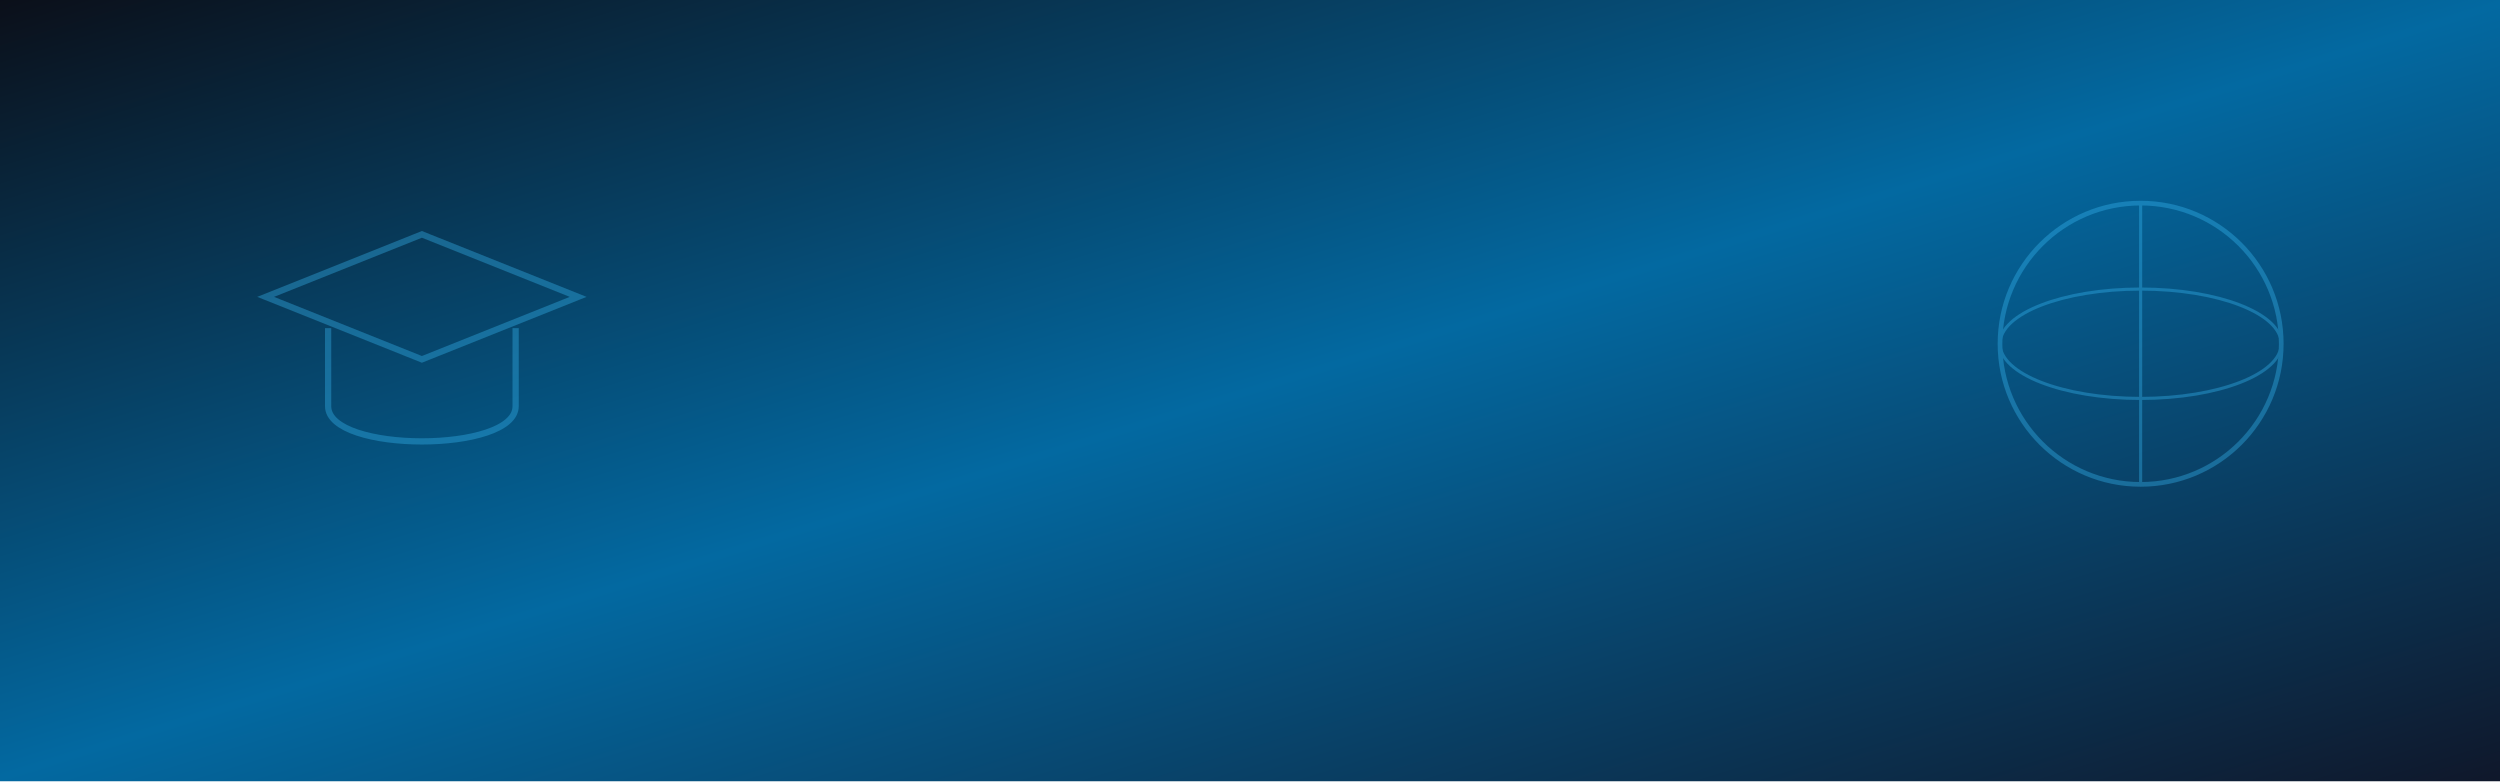
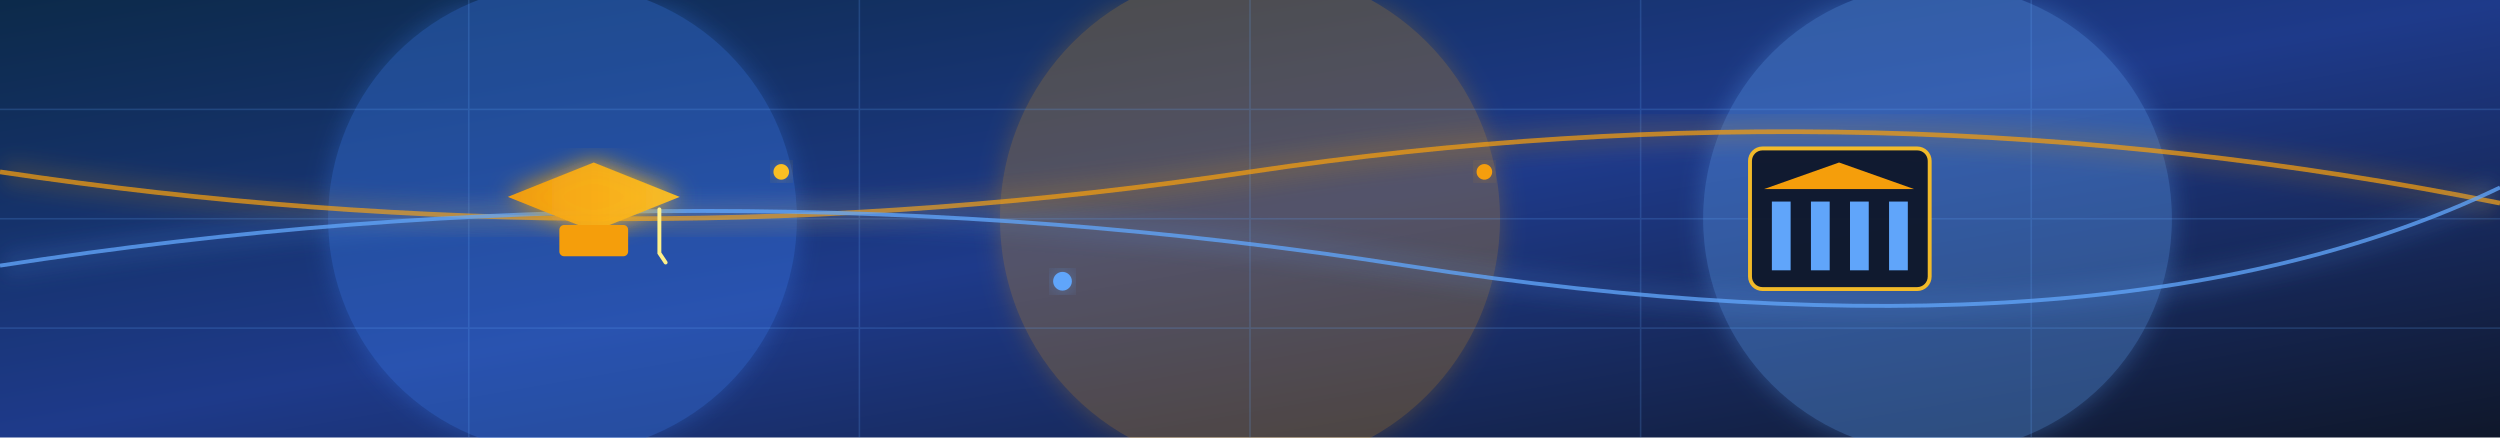
- <svg xmlns="http://www.w3.org/2000/svg" viewBox="0 0 1600 500" width="100%" height="100%">
+ <svg xmlns="http://www.w3.org/2000/svg" viewBox="0 0 1600 280" width="1600" height="280">
  <defs>
    <linearGradient id="eduGrad" x1="0%" y1="0%" x2="100%" y2="100%">
-       <stop offset="0%" stop-color="#0b0f19" />
-       <stop offset="50%" stop-color="#0369a1" />
+       <stop offset="0%" stop-color="#0c2a4a" />
+       <stop offset="50%" stop-color="#1e3a8a" />
      <stop offset="100%" stop-color="#0f172a" />
    </linearGradient>
+     <linearGradient id="amberGlowEdu" x1="0%" y1="0%" x2="100%" y2="0%">
+       <stop offset="0%" stop-color="#f59e0b" stop-opacity="0.95" />
+       <stop offset="100%" stop-color="#fbbf24" stop-opacity="0.95" />
+     </linearGradient>
+     <filter id="glowEdu" x="-20%" y="-20%" width="140%" height="140%">
+       <feGaussianBlur stdDeviation="8" result="blur" />
+       <feComposite in="SourceGraphic" in2="blur" operator="over" />
+     </filter>
  </defs>
-   <rect width="1600" height="500" fill="url(#eduGrad)" />
-   <g opacity="0.35" transform="translate(150, 120)">
-     <polygon points="120,30 220,70 120,110 20,70" fill="none" stroke="#38bdf8" stroke-width="4" />
-     <path d="M60,90 L60,140 C60,170 180,170 180,140 L180,90" fill="none" stroke="#38bdf8" stroke-width="4" />
+   <rect width="1600" height="280" fill="url(#eduGrad)" />
+   <circle cx="360" cy="140" r="150" fill="#3b82f6" opacity="0.35" filter="url(#glowEdu)" />
+   <circle cx="800" cy="140" r="160" fill="#f59e0b" opacity="0.25" filter="url(#glowEdu)" />
+   <circle cx="1240" cy="140" r="150" fill="#60a5fa" opacity="0.35" filter="url(#glowEdu)" />
+   <g stroke="#60a5fa" stroke-width="1" opacity="0.2">
+     <line x1="0" y1="70" x2="1600" y2="70" />
+     <line x1="0" y1="140" x2="1600" y2="140" />
+     <line x1="0" y1="210" x2="1600" y2="210" />
+     <line x1="300" y1="0" x2="300" y2="280" />
+     <line x1="550" y1="0" x2="550" y2="280" />
+     <line x1="800" y1="0" x2="800" y2="280" />
+     <line x1="1050" y1="0" x2="1050" y2="280" />
+     <line x1="1300" y1="0" x2="1300" y2="280" />
  </g>
-   <g opacity="0.35" transform="translate(1250, 100)">
-     <circle cx="120" cy="120" r="90" fill="none" stroke="#38bdf8" stroke-width="3" />
-     <ellipse cx="120" cy="120" rx="90" ry="35" fill="none" stroke="#38bdf8" stroke-width="2" />
-     <line x1="120" y1="30" x2="120" y2="210" stroke="#38bdf8" stroke-width="2" />
+   <path d="M 0 110 Q 400 170 800 110 T 1600 130" fill="none" stroke="#f59e0b" stroke-width="3" opacity="0.75" filter="url(#glowEdu)" />
+   <path d="M 0 170 Q 450 100 900 170 T 1600 120" fill="none" stroke="#60a5fa" stroke-width="2.5" opacity="0.8" filter="url(#glowEdu)" />
+   <g transform="translate(320, 104)">
+     <polygon points="60,0 115,22 60,44 5,22" fill="url(#amberGlowEdu)" filter="url(#glowEdu)" />
+     <rect x="38" y="40" width="44" height="20" fill="#f59e0b" rx="3" />
+     <path d="M102,30 L102,58 L106,64" fill="none" stroke="#fef08a" stroke-width="2.5" stroke-linecap="round" />
  </g>
+   <g transform="translate(1120, 95)">
+     <rect x="0" y="0" width="115" height="90" fill="#0f172a" stroke="#fbbf24" stroke-width="2.5" rx="8" opacity="0.95" />
+     <polygon points="57,9 105,26 9,26" fill="#f59e0b" />
+     <rect x="14" y="34" width="12" height="44" fill="#60a5fa" />
+     <rect x="39" y="34" width="12" height="44" fill="#60a5fa" />
+     <rect x="64" y="34" width="12" height="44" fill="#60a5fa" />
+     <rect x="89" y="34" width="12" height="44" fill="#60a5fa" />
+   </g>
+   <circle cx="500" cy="110" r="5" fill="#fbbf24" filter="url(#glowEdu)" />
+   <circle cx="680" cy="180" r="6" fill="#60a5fa" filter="url(#glowEdu)" />
+   <circle cx="950" cy="110" r="5" fill="#f59e0b" filter="url(#glowEdu)" />
</svg>
